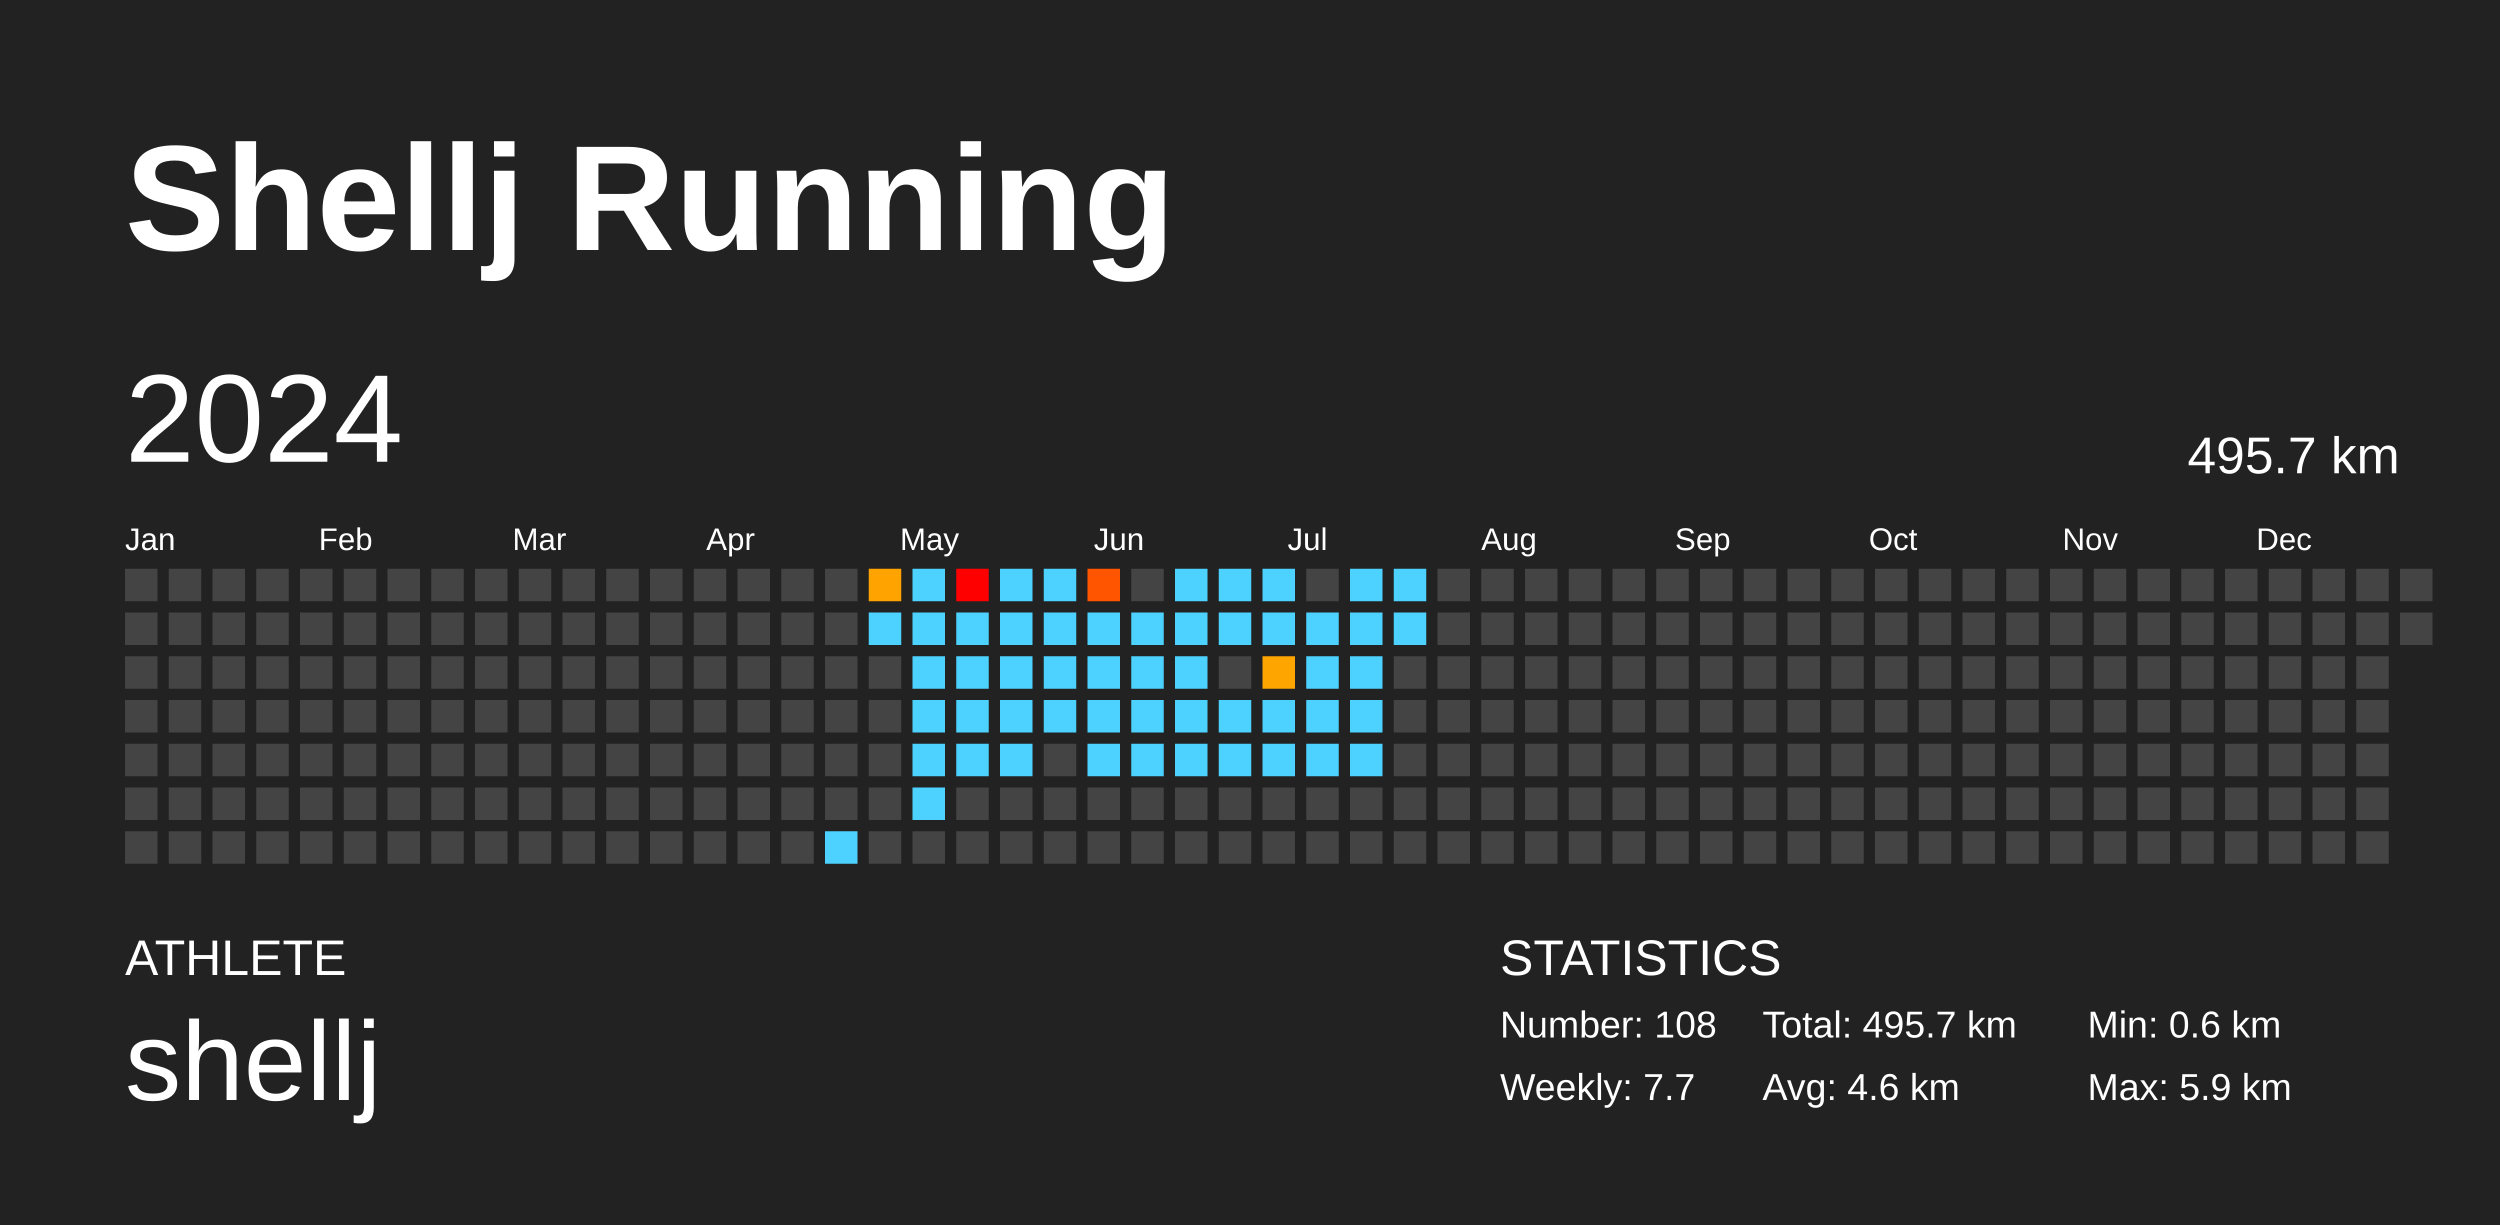
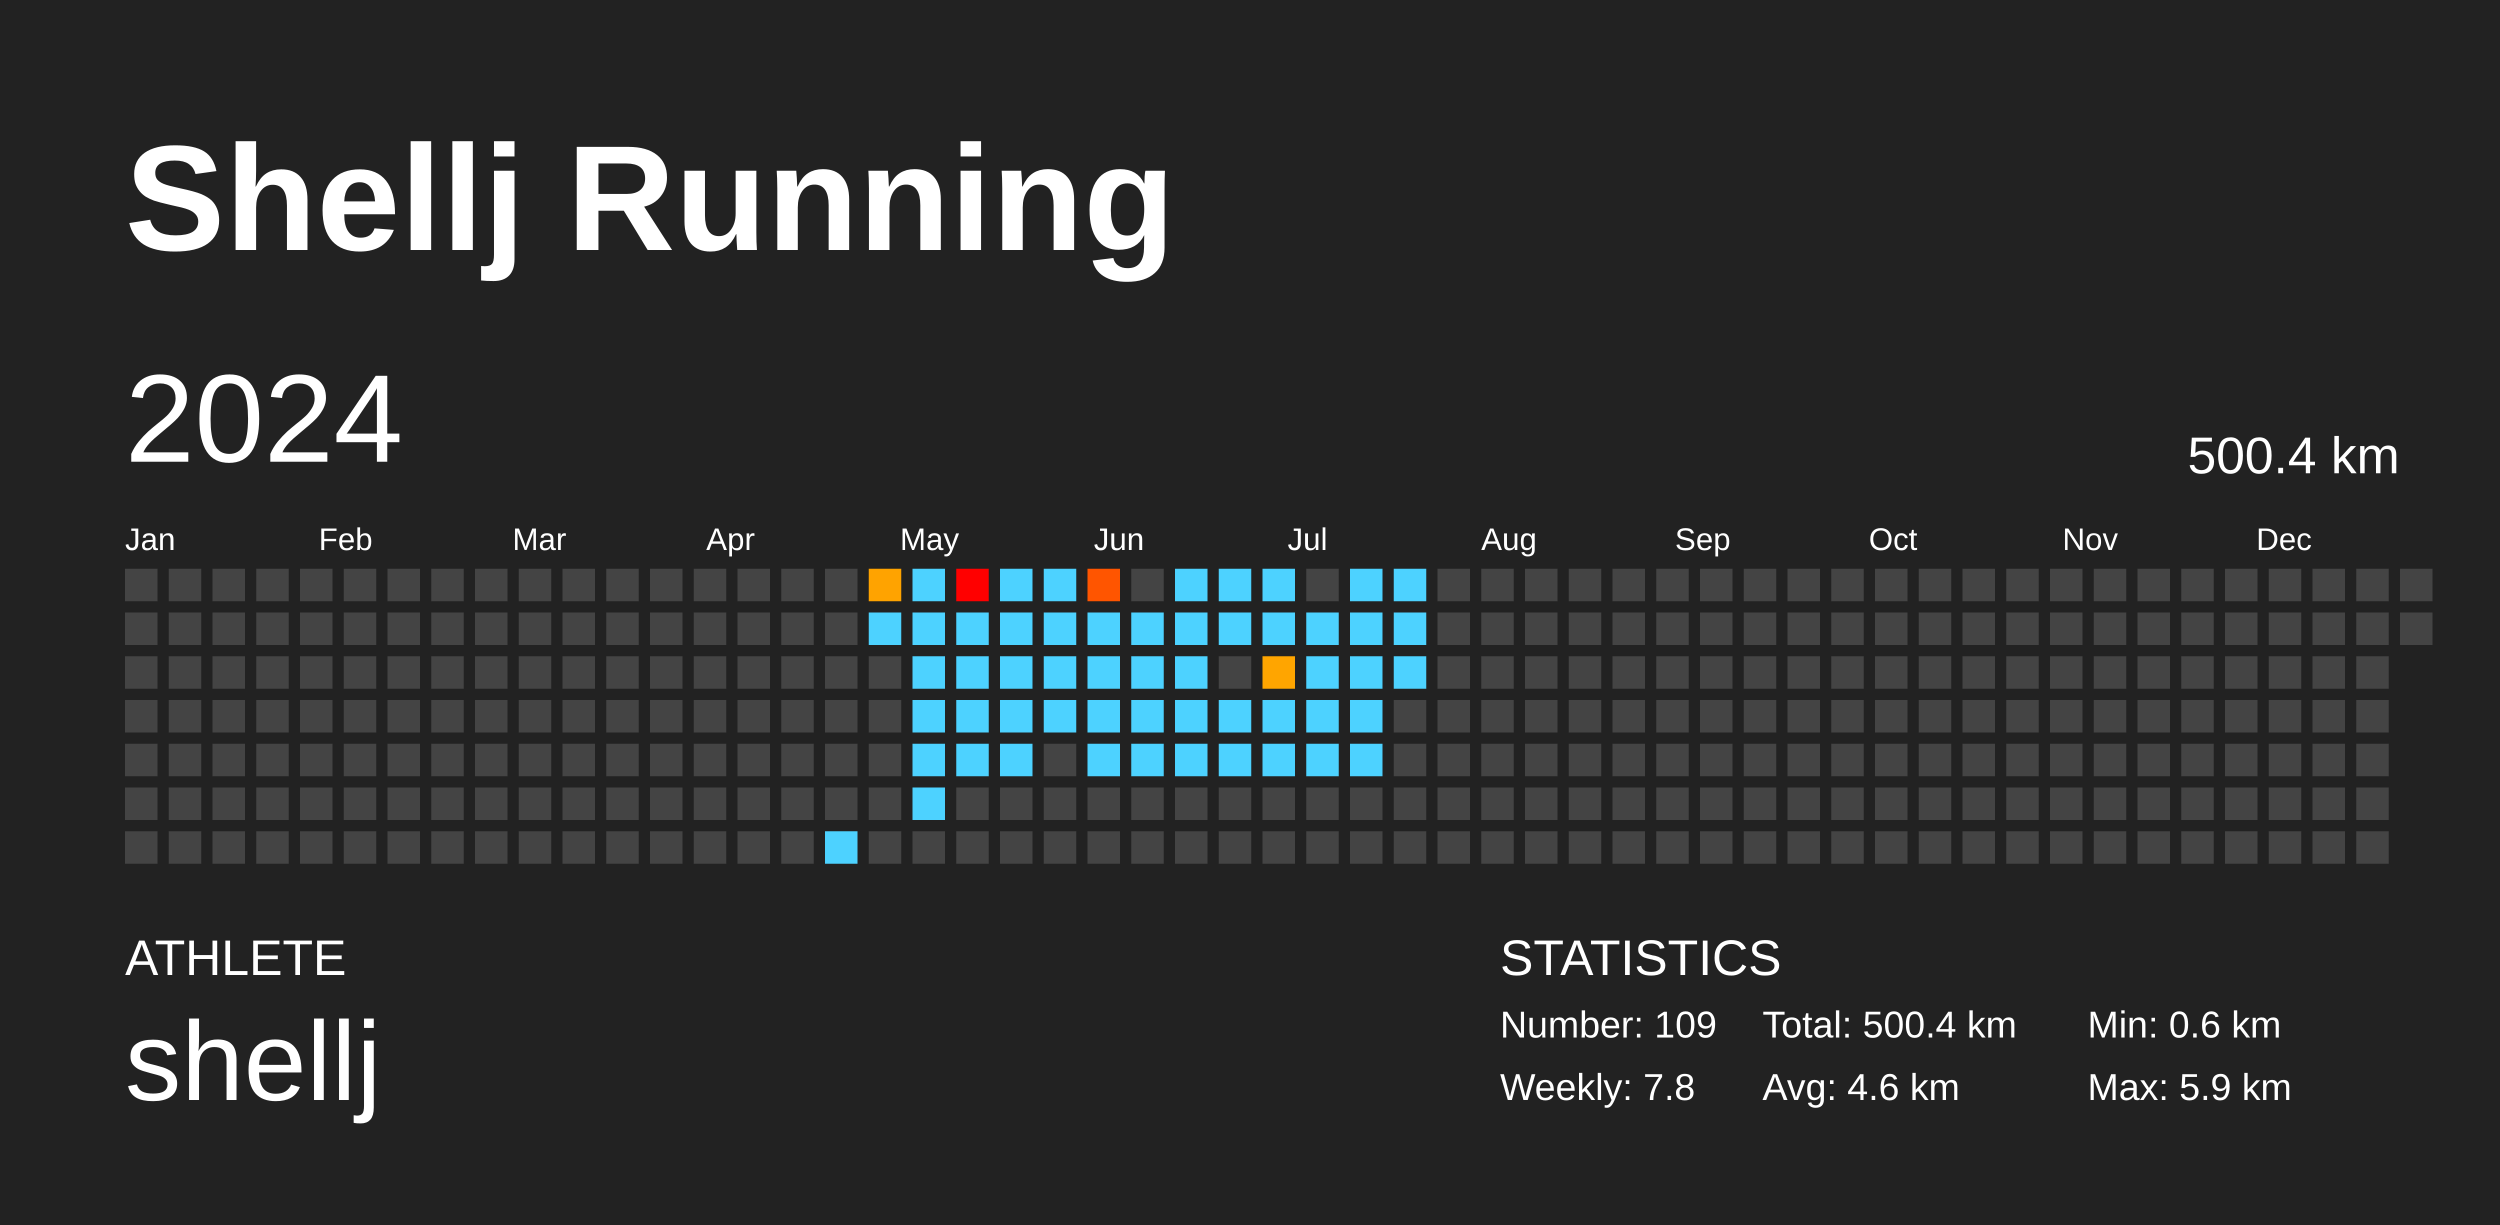
<svg xmlns="http://www.w3.org/2000/svg" baseProfile="full" height="98mm" version="1.1" viewBox="0,0,200,98" width="200mm">
  <defs />
  <rect fill="#222222" height="98" width="200" x="0" y="0" />
  <text fill="#FFFFFF" style="font-size:12px; font-family:Arial; font-weight:bold;" x="10" y="20">Shellj Running</text>
  <text fill="#FFFFFF" style="font-size:4px; font-family:Arial" x="10" y="78">ATHLETE</text>
  <text fill="#FFFFFF" style="font-size:9px; font-family:Arial" x="10" y="88">shellj</text>
  <text fill="#FFFFFF" style="font-size:4px; font-family:Arial" x="120" y="78">STATISTICS</text>
-   <text fill="#FFFFFF" style="font-size:3px; font-family:Arial" x="120" y="83">Number: 108</text>
-   <text fill="#FFFFFF" style="font-size:3px; font-family:Arial" x="120" y="88">Weekly: 7.7</text>
-   <text fill="#FFFFFF" style="font-size:3px; font-family:Arial" x="141" y="83">Total: 495.7 km</text>
+   <text fill="#FFFFFF" style="font-size:3px; font-family:Arial" x="120" y="83">Number: 109</text>
+   <text fill="#FFFFFF" style="font-size:3px; font-family:Arial" x="120" y="88">Weekly: 7.8</text>
+   <text fill="#FFFFFF" style="font-size:3px; font-family:Arial" x="141" y="83">Total: 500.4 km</text>
  <text fill="#FFFFFF" style="font-size:3px; font-family:Arial" x="141" y="88">Avg: 4.6 km</text>
  <text fill="#FFFFFF" style="font-size:3px; font-family:Arial" x="167" y="83">Min: 0.6 km</text>
  <text fill="#FFFFFF" style="font-size:3px; font-family:Arial" x="167" y="88">Max: 5.9 km</text>
  <text dominant-baseline="hanging" fill="#FFFFFF" style="font-size:10.0px; font-family:Arial;" x="10" y="30">2024</text>
-   <text dominant-baseline="hanging" fill="#FFFFFF" style="font-size:4.125px; font-family:Arial;" x="175" y="35">495.7 km</text>
+   <text dominant-baseline="hanging" fill="#FFFFFF" style="font-size:4.125px; font-family:Arial;" x="175" y="35">500.4 km</text>
  <text fill="#FFFFFF" style="font-size:2.5px; font-family:Arial" x="10.0" y="44">Jan</text>
  <text fill="#FFFFFF" style="font-size:2.5px; font-family:Arial" x="25.5" y="44">Feb</text>
  <text fill="#FFFFFF" style="font-size:2.5px; font-family:Arial" x="41.0" y="44">Mar</text>
  <text fill="#FFFFFF" style="font-size:2.5px; font-family:Arial" x="56.5" y="44">Apr</text>
  <text fill="#FFFFFF" style="font-size:2.5px; font-family:Arial" x="72.0" y="44">May</text>
  <text fill="#FFFFFF" style="font-size:2.5px; font-family:Arial" x="87.5" y="44">Jun</text>
  <text fill="#FFFFFF" style="font-size:2.5px; font-family:Arial" x="103.0" y="44">Jul</text>
  <text fill="#FFFFFF" style="font-size:2.5px; font-family:Arial" x="118.5" y="44">Aug</text>
  <text fill="#FFFFFF" style="font-size:2.5px; font-family:Arial" x="134.0" y="44">Sep</text>
  <text fill="#FFFFFF" style="font-size:2.5px; font-family:Arial" x="149.5" y="44">Oct</text>
  <text fill="#FFFFFF" style="font-size:2.5px; font-family:Arial" x="165.0" y="44">Nov</text>
  <text fill="#FFFFFF" style="font-size:2.5px; font-family:Arial" x="180.5" y="44">Dec</text>
  <rect fill="#444444" height="2.6" width="2.6" x="10.0" y="45.5" />
  <rect fill="#444444" height="2.6" width="2.6" x="10.0" y="49.0" />
  <rect fill="#444444" height="2.6" width="2.6" x="10.0" y="52.5" />
  <rect fill="#444444" height="2.6" width="2.6" x="10.0" y="56.0" />
  <rect fill="#444444" height="2.6" width="2.6" x="10.0" y="59.5" />
  <rect fill="#444444" height="2.6" width="2.6" x="10.0" y="63.0" />
  <rect fill="#444444" height="2.6" width="2.6" x="10.0" y="66.5" />
  <rect fill="#444444" height="2.6" width="2.6" x="13.5" y="45.5" />
  <rect fill="#444444" height="2.6" width="2.6" x="13.5" y="49.0" />
  <rect fill="#444444" height="2.6" width="2.6" x="13.5" y="52.5" />
  <rect fill="#444444" height="2.6" width="2.6" x="13.5" y="56.0" />
  <rect fill="#444444" height="2.6" width="2.6" x="13.5" y="59.5" />
  <rect fill="#444444" height="2.6" width="2.6" x="13.5" y="63.0" />
  <rect fill="#444444" height="2.6" width="2.6" x="13.5" y="66.5" />
  <rect fill="#444444" height="2.6" width="2.6" x="17.0" y="45.5" />
  <rect fill="#444444" height="2.6" width="2.6" x="17.0" y="49.0" />
  <rect fill="#444444" height="2.6" width="2.6" x="17.0" y="52.5" />
  <rect fill="#444444" height="2.6" width="2.6" x="17.0" y="56.0" />
  <rect fill="#444444" height="2.6" width="2.6" x="17.0" y="59.5" />
  <rect fill="#444444" height="2.6" width="2.6" x="17.0" y="63.0" />
  <rect fill="#444444" height="2.6" width="2.6" x="17.0" y="66.5" />
  <rect fill="#444444" height="2.6" width="2.6" x="20.5" y="45.5" />
  <rect fill="#444444" height="2.6" width="2.6" x="20.5" y="49.0" />
  <rect fill="#444444" height="2.6" width="2.6" x="20.5" y="52.5" />
  <rect fill="#444444" height="2.6" width="2.6" x="20.5" y="56.0" />
  <rect fill="#444444" height="2.6" width="2.6" x="20.5" y="59.5" />
  <rect fill="#444444" height="2.6" width="2.6" x="20.5" y="63.0" />
  <rect fill="#444444" height="2.6" width="2.6" x="20.5" y="66.5" />
  <rect fill="#444444" height="2.6" width="2.6" x="24.0" y="45.5" />
  <rect fill="#444444" height="2.6" width="2.6" x="24.0" y="49.0" />
  <rect fill="#444444" height="2.6" width="2.6" x="24.0" y="52.5" />
  <rect fill="#444444" height="2.6" width="2.6" x="24.0" y="56.0" />
  <rect fill="#444444" height="2.6" width="2.6" x="24.0" y="59.5" />
  <rect fill="#444444" height="2.6" width="2.6" x="24.0" y="63.0" />
  <rect fill="#444444" height="2.6" width="2.6" x="24.0" y="66.5" />
  <rect fill="#444444" height="2.6" width="2.6" x="27.5" y="45.5" />
  <rect fill="#444444" height="2.6" width="2.6" x="27.5" y="49.0" />
  <rect fill="#444444" height="2.6" width="2.6" x="27.5" y="52.5" />
  <rect fill="#444444" height="2.6" width="2.6" x="27.5" y="56.0" />
  <rect fill="#444444" height="2.6" width="2.6" x="27.5" y="59.5" />
  <rect fill="#444444" height="2.6" width="2.6" x="27.5" y="63.0" />
  <rect fill="#444444" height="2.6" width="2.6" x="27.5" y="66.5" />
  <rect fill="#444444" height="2.6" width="2.6" x="31.0" y="45.5" />
  <rect fill="#444444" height="2.6" width="2.6" x="31.0" y="49.0" />
  <rect fill="#444444" height="2.6" width="2.6" x="31.0" y="52.5" />
  <rect fill="#444444" height="2.6" width="2.6" x="31.0" y="56.0" />
  <rect fill="#444444" height="2.6" width="2.6" x="31.0" y="59.5" />
  <rect fill="#444444" height="2.6" width="2.6" x="31.0" y="63.0" />
  <rect fill="#444444" height="2.6" width="2.6" x="31.0" y="66.5" />
  <rect fill="#444444" height="2.6" width="2.6" x="34.5" y="45.5" />
  <rect fill="#444444" height="2.6" width="2.6" x="34.5" y="49.0" />
  <rect fill="#444444" height="2.6" width="2.6" x="34.5" y="52.5" />
  <rect fill="#444444" height="2.6" width="2.6" x="34.5" y="56.0" />
  <rect fill="#444444" height="2.6" width="2.6" x="34.5" y="59.5" />
  <rect fill="#444444" height="2.6" width="2.6" x="34.5" y="63.0" />
  <rect fill="#444444" height="2.6" width="2.6" x="34.5" y="66.5" />
  <rect fill="#444444" height="2.6" width="2.6" x="38.0" y="45.5" />
  <rect fill="#444444" height="2.6" width="2.6" x="38.0" y="49.0" />
  <rect fill="#444444" height="2.6" width="2.6" x="38.0" y="52.5" />
  <rect fill="#444444" height="2.6" width="2.6" x="38.0" y="56.0" />
  <rect fill="#444444" height="2.6" width="2.6" x="38.0" y="59.5" />
  <rect fill="#444444" height="2.6" width="2.6" x="38.0" y="63.0" />
  <rect fill="#444444" height="2.6" width="2.6" x="38.0" y="66.5" />
  <rect fill="#444444" height="2.6" width="2.6" x="41.5" y="45.5" />
  <rect fill="#444444" height="2.6" width="2.6" x="41.5" y="49.0" />
  <rect fill="#444444" height="2.6" width="2.6" x="41.5" y="52.5" />
  <rect fill="#444444" height="2.6" width="2.6" x="41.5" y="56.0" />
  <rect fill="#444444" height="2.6" width="2.6" x="41.5" y="59.5" />
  <rect fill="#444444" height="2.6" width="2.6" x="41.5" y="63.0" />
  <rect fill="#444444" height="2.6" width="2.6" x="41.5" y="66.5" />
  <rect fill="#444444" height="2.6" width="2.6" x="45.0" y="45.5" />
  <rect fill="#444444" height="2.6" width="2.6" x="45.0" y="49.0" />
  <rect fill="#444444" height="2.6" width="2.6" x="45.0" y="52.5" />
  <rect fill="#444444" height="2.6" width="2.6" x="45.0" y="56.0" />
  <rect fill="#444444" height="2.6" width="2.6" x="45.0" y="59.5" />
  <rect fill="#444444" height="2.6" width="2.6" x="45.0" y="63.0" />
  <rect fill="#444444" height="2.6" width="2.6" x="45.0" y="66.5" />
  <rect fill="#444444" height="2.6" width="2.6" x="48.5" y="45.5" />
  <rect fill="#444444" height="2.6" width="2.6" x="48.5" y="49.0" />
  <rect fill="#444444" height="2.6" width="2.6" x="48.5" y="52.5" />
  <rect fill="#444444" height="2.6" width="2.6" x="48.5" y="56.0" />
  <rect fill="#444444" height="2.6" width="2.6" x="48.5" y="59.5" />
  <rect fill="#444444" height="2.6" width="2.6" x="48.5" y="63.0" />
  <rect fill="#444444" height="2.6" width="2.6" x="48.5" y="66.5" />
  <rect fill="#444444" height="2.6" width="2.6" x="52.0" y="45.5" />
  <rect fill="#444444" height="2.6" width="2.6" x="52.0" y="49.0" />
  <rect fill="#444444" height="2.6" width="2.6" x="52.0" y="52.5" />
  <rect fill="#444444" height="2.6" width="2.6" x="52.0" y="56.0" />
  <rect fill="#444444" height="2.6" width="2.6" x="52.0" y="59.5" />
  <rect fill="#444444" height="2.6" width="2.6" x="52.0" y="63.0" />
  <rect fill="#444444" height="2.6" width="2.6" x="52.0" y="66.5" />
  <rect fill="#444444" height="2.6" width="2.6" x="55.5" y="45.5" />
  <rect fill="#444444" height="2.6" width="2.6" x="55.5" y="49.0" />
  <rect fill="#444444" height="2.6" width="2.6" x="55.5" y="52.5" />
  <rect fill="#444444" height="2.6" width="2.6" x="55.5" y="56.0" />
  <rect fill="#444444" height="2.6" width="2.6" x="55.5" y="59.5" />
  <rect fill="#444444" height="2.6" width="2.6" x="55.5" y="63.0" />
  <rect fill="#444444" height="2.6" width="2.6" x="55.5" y="66.5" />
  <rect fill="#444444" height="2.6" width="2.6" x="59.0" y="45.5" />
  <rect fill="#444444" height="2.6" width="2.6" x="59.0" y="49.0" />
  <rect fill="#444444" height="2.6" width="2.6" x="59.0" y="52.5" />
  <rect fill="#444444" height="2.6" width="2.6" x="59.0" y="56.0" />
  <rect fill="#444444" height="2.6" width="2.6" x="59.0" y="59.5" />
  <rect fill="#444444" height="2.6" width="2.6" x="59.0" y="63.0" />
  <rect fill="#444444" height="2.6" width="2.6" x="59.0" y="66.5" />
  <rect fill="#444444" height="2.6" width="2.6" x="62.5" y="45.5" />
  <rect fill="#444444" height="2.6" width="2.6" x="62.5" y="49.0" />
  <rect fill="#444444" height="2.6" width="2.6" x="62.5" y="52.5" />
  <rect fill="#444444" height="2.6" width="2.6" x="62.5" y="56.0" />
  <rect fill="#444444" height="2.6" width="2.6" x="62.5" y="59.5" />
  <rect fill="#444444" height="2.6" width="2.6" x="62.5" y="63.0" />
  <rect fill="#444444" height="2.6" width="2.6" x="62.5" y="66.5" />
  <rect fill="#444444" height="2.6" width="2.6" x="66.0" y="45.5" />
  <rect fill="#444444" height="2.6" width="2.6" x="66.0" y="49.0" />
  <rect fill="#444444" height="2.6" width="2.6" x="66.0" y="52.5" />
  <rect fill="#444444" height="2.6" width="2.6" x="66.0" y="56.0" />
  <rect fill="#444444" height="2.6" width="2.6" x="66.0" y="59.5" />
  <rect fill="#444444" height="2.6" width="2.6" x="66.0" y="63.0" />
  <rect fill="#4dd2ff" height="2.6" width="2.6" x="66.0" y="66.5" />
  <rect fill="#ffa300" height="2.6" width="2.6" x="69.5" y="45.5" />
  <rect fill="#4dd2ff" height="2.6" width="2.6" x="69.5" y="49.0" />
  <rect fill="#444444" height="2.6" width="2.6" x="69.5" y="52.5" />
  <rect fill="#444444" height="2.6" width="2.6" x="69.5" y="56.0" />
  <rect fill="#444444" height="2.6" width="2.6" x="69.5" y="59.5" />
  <rect fill="#444444" height="2.6" width="2.6" x="69.5" y="63.0" />
  <rect fill="#444444" height="2.6" width="2.6" x="69.5" y="66.5" />
  <rect fill="#4dd2ff" height="2.6" width="2.6" x="73.0" y="45.5" />
  <rect fill="#4dd2ff" height="2.6" width="2.6" x="73.0" y="49.0" />
  <rect fill="#4dd2ff" height="2.6" width="2.6" x="73.0" y="52.5" />
  <rect fill="#4dd2ff" height="2.6" width="2.6" x="73.0" y="56.0" />
  <rect fill="#4dd2ff" height="2.6" width="2.6" x="73.0" y="59.5" />
  <rect fill="#4dd2ff" height="2.6" width="2.6" x="73.0" y="63.0" />
  <rect fill="#444444" height="2.6" width="2.6" x="73.0" y="66.5" />
  <rect fill="red" height="2.6" width="2.6" x="76.5" y="45.5" />
  <rect fill="#4dd2ff" height="2.6" width="2.6" x="76.5" y="49.0" />
  <rect fill="#4dd2ff" height="2.6" width="2.6" x="76.5" y="52.5" />
  <rect fill="#4dd2ff" height="2.6" width="2.6" x="76.5" y="56.0" />
  <rect fill="#4dd2ff" height="2.6" width="2.6" x="76.5" y="59.5" />
  <rect fill="#444444" height="2.6" width="2.6" x="76.5" y="63.0" />
  <rect fill="#444444" height="2.6" width="2.6" x="76.5" y="66.5" />
  <rect fill="#4dd2ff" height="2.6" width="2.6" x="80.0" y="45.5" />
  <rect fill="#4dd2ff" height="2.6" width="2.6" x="80.0" y="49.0" />
  <rect fill="#4dd2ff" height="2.6" width="2.6" x="80.0" y="52.5" />
  <rect fill="#4dd2ff" height="2.6" width="2.6" x="80.0" y="56.0" />
  <rect fill="#4dd2ff" height="2.6" width="2.6" x="80.0" y="59.5" />
  <rect fill="#444444" height="2.6" width="2.6" x="80.0" y="63.0" />
  <rect fill="#444444" height="2.6" width="2.6" x="80.0" y="66.5" />
  <rect fill="#4dd2ff" height="2.6" width="2.6" x="83.5" y="45.5" />
  <rect fill="#4dd2ff" height="2.6" width="2.6" x="83.5" y="49.0" />
  <rect fill="#4dd2ff" height="2.6" width="2.6" x="83.5" y="52.5" />
  <rect fill="#4dd2ff" height="2.6" width="2.6" x="83.5" y="56.0" />
  <rect fill="#444444" height="2.6" width="2.6" x="83.5" y="59.5" />
  <rect fill="#444444" height="2.6" width="2.6" x="83.5" y="63.0" />
  <rect fill="#444444" height="2.6" width="2.6" x="83.5" y="66.5" />
  <rect fill="#ff5500" height="2.6" width="2.6" x="87.0" y="45.5" />
  <rect fill="#4dd2ff" height="2.6" width="2.6" x="87.0" y="49.0" />
  <rect fill="#4dd2ff" height="2.6" width="2.6" x="87.0" y="52.5" />
  <rect fill="#4dd2ff" height="2.6" width="2.6" x="87.0" y="56.0" />
  <rect fill="#4dd2ff" height="2.6" width="2.6" x="87.0" y="59.5" />
  <rect fill="#444444" height="2.6" width="2.6" x="87.0" y="63.0" />
  <rect fill="#444444" height="2.6" width="2.6" x="87.0" y="66.5" />
  <rect fill="#444444" height="2.6" width="2.6" x="90.5" y="45.5" />
  <rect fill="#4dd2ff" height="2.6" width="2.6" x="90.5" y="49.0" />
  <rect fill="#4dd2ff" height="2.6" width="2.6" x="90.5" y="52.5" />
  <rect fill="#4dd2ff" height="2.6" width="2.6" x="90.5" y="56.0" />
  <rect fill="#4dd2ff" height="2.6" width="2.6" x="90.5" y="59.5" />
  <rect fill="#444444" height="2.6" width="2.6" x="90.5" y="63.0" />
  <rect fill="#444444" height="2.6" width="2.6" x="90.5" y="66.5" />
  <rect fill="#4dd2ff" height="2.6" width="2.6" x="94.0" y="45.5" />
  <rect fill="#4dd2ff" height="2.6" width="2.6" x="94.0" y="49.0" />
  <rect fill="#4dd2ff" height="2.6" width="2.6" x="94.0" y="52.5" />
  <rect fill="#4dd2ff" height="2.6" width="2.6" x="94.0" y="56.0" />
  <rect fill="#4dd2ff" height="2.6" width="2.6" x="94.0" y="59.5" />
  <rect fill="#444444" height="2.6" width="2.6" x="94.0" y="63.0" />
  <rect fill="#444444" height="2.6" width="2.6" x="94.0" y="66.5" />
  <rect fill="#4dd2ff" height="2.6" width="2.6" x="97.5" y="45.5" />
  <rect fill="#4dd2ff" height="2.6" width="2.6" x="97.5" y="49.0" />
  <rect fill="#444444" height="2.6" width="2.6" x="97.5" y="52.5" />
  <rect fill="#4dd2ff" height="2.6" width="2.6" x="97.5" y="56.0" />
  <rect fill="#4dd2ff" height="2.6" width="2.6" x="97.5" y="59.5" />
  <rect fill="#444444" height="2.6" width="2.6" x="97.5" y="63.0" />
  <rect fill="#444444" height="2.6" width="2.6" x="97.5" y="66.5" />
  <rect fill="#4dd2ff" height="2.6" width="2.6" x="101.0" y="45.5" />
  <rect fill="#4dd2ff" height="2.6" width="2.6" x="101.0" y="49.0" />
  <rect fill="#ffa500" height="2.6" width="2.6" x="101.0" y="52.5" />
  <rect fill="#4dd2ff" height="2.6" width="2.6" x="101.0" y="56.0" />
  <rect fill="#4dd2ff" height="2.6" width="2.6" x="101.0" y="59.5" />
  <rect fill="#444444" height="2.6" width="2.6" x="101.0" y="63.0" />
  <rect fill="#444444" height="2.6" width="2.6" x="101.0" y="66.5" />
  <rect fill="#444444" height="2.6" width="2.6" x="104.5" y="45.5" />
  <rect fill="#4dd2ff" height="2.6" width="2.6" x="104.5" y="49.0" />
  <rect fill="#4dd2ff" height="2.6" width="2.6" x="104.5" y="52.5" />
  <rect fill="#4dd2ff" height="2.6" width="2.6" x="104.5" y="56.0" />
  <rect fill="#4dd2ff" height="2.6" width="2.6" x="104.5" y="59.5" />
  <rect fill="#444444" height="2.6" width="2.6" x="104.5" y="63.0" />
  <rect fill="#444444" height="2.6" width="2.6" x="104.5" y="66.5" />
  <rect fill="#4dd2ff" height="2.6" width="2.6" x="108.0" y="45.5" />
  <rect fill="#4dd2ff" height="2.6" width="2.6" x="108.0" y="49.0" />
  <rect fill="#4dd2ff" height="2.6" width="2.6" x="108.0" y="52.5" />
  <rect fill="#4dd2ff" height="2.6" width="2.6" x="108.0" y="56.0" />
  <rect fill="#4dd2ff" height="2.6" width="2.6" x="108.0" y="59.5" />
  <rect fill="#444444" height="2.6" width="2.6" x="108.0" y="63.0" />
  <rect fill="#444444" height="2.6" width="2.6" x="108.0" y="66.5" />
  <rect fill="#4dd2ff" height="2.6" width="2.6" x="111.5" y="45.5" />
  <rect fill="#4dd2ff" height="2.6" width="2.6" x="111.5" y="49.0" />
-   <rect fill="#444444" height="2.6" width="2.6" x="111.5" y="52.5" />
+   <rect fill="#4dd2ff" height="2.6" width="2.6" x="111.5" y="52.5" />
  <rect fill="#444444" height="2.6" width="2.6" x="111.5" y="56.0" />
  <rect fill="#444444" height="2.6" width="2.6" x="111.5" y="59.5" />
  <rect fill="#444444" height="2.6" width="2.6" x="111.5" y="63.0" />
  <rect fill="#444444" height="2.6" width="2.6" x="111.5" y="66.5" />
  <rect fill="#444444" height="2.6" width="2.6" x="115.0" y="45.5" />
  <rect fill="#444444" height="2.6" width="2.6" x="115.0" y="49.0" />
  <rect fill="#444444" height="2.6" width="2.6" x="115.0" y="52.5" />
  <rect fill="#444444" height="2.6" width="2.6" x="115.0" y="56.0" />
  <rect fill="#444444" height="2.6" width="2.6" x="115.0" y="59.5" />
  <rect fill="#444444" height="2.6" width="2.6" x="115.0" y="63.0" />
  <rect fill="#444444" height="2.6" width="2.6" x="115.0" y="66.5" />
  <rect fill="#444444" height="2.6" width="2.6" x="118.5" y="45.5" />
  <rect fill="#444444" height="2.6" width="2.6" x="118.5" y="49.0" />
  <rect fill="#444444" height="2.6" width="2.6" x="118.5" y="52.5" />
  <rect fill="#444444" height="2.6" width="2.6" x="118.5" y="56.0" />
  <rect fill="#444444" height="2.6" width="2.6" x="118.5" y="59.5" />
  <rect fill="#444444" height="2.6" width="2.6" x="118.5" y="63.0" />
  <rect fill="#444444" height="2.6" width="2.6" x="118.5" y="66.5" />
  <rect fill="#444444" height="2.6" width="2.6" x="122.0" y="45.5" />
  <rect fill="#444444" height="2.6" width="2.6" x="122.0" y="49.0" />
  <rect fill="#444444" height="2.6" width="2.6" x="122.0" y="52.5" />
  <rect fill="#444444" height="2.6" width="2.6" x="122.0" y="56.0" />
  <rect fill="#444444" height="2.6" width="2.6" x="122.0" y="59.5" />
  <rect fill="#444444" height="2.6" width="2.6" x="122.0" y="63.0" />
  <rect fill="#444444" height="2.6" width="2.6" x="122.0" y="66.5" />
  <rect fill="#444444" height="2.6" width="2.6" x="125.5" y="45.5" />
  <rect fill="#444444" height="2.6" width="2.6" x="125.5" y="49.0" />
  <rect fill="#444444" height="2.6" width="2.6" x="125.5" y="52.5" />
  <rect fill="#444444" height="2.6" width="2.6" x="125.5" y="56.0" />
  <rect fill="#444444" height="2.6" width="2.6" x="125.5" y="59.5" />
  <rect fill="#444444" height="2.6" width="2.6" x="125.5" y="63.0" />
  <rect fill="#444444" height="2.6" width="2.6" x="125.5" y="66.5" />
  <rect fill="#444444" height="2.6" width="2.6" x="129.0" y="45.5" />
  <rect fill="#444444" height="2.6" width="2.6" x="129.0" y="49.0" />
  <rect fill="#444444" height="2.6" width="2.6" x="129.0" y="52.5" />
  <rect fill="#444444" height="2.6" width="2.6" x="129.0" y="56.0" />
  <rect fill="#444444" height="2.6" width="2.6" x="129.0" y="59.5" />
  <rect fill="#444444" height="2.6" width="2.6" x="129.0" y="63.0" />
  <rect fill="#444444" height="2.6" width="2.6" x="129.0" y="66.5" />
  <rect fill="#444444" height="2.6" width="2.6" x="132.5" y="45.5" />
  <rect fill="#444444" height="2.6" width="2.6" x="132.5" y="49.0" />
  <rect fill="#444444" height="2.6" width="2.6" x="132.5" y="52.5" />
  <rect fill="#444444" height="2.6" width="2.6" x="132.5" y="56.0" />
  <rect fill="#444444" height="2.6" width="2.6" x="132.5" y="59.5" />
  <rect fill="#444444" height="2.6" width="2.6" x="132.5" y="63.0" />
  <rect fill="#444444" height="2.6" width="2.6" x="132.5" y="66.5" />
  <rect fill="#444444" height="2.6" width="2.6" x="136.0" y="45.5" />
  <rect fill="#444444" height="2.6" width="2.6" x="136.0" y="49.0" />
  <rect fill="#444444" height="2.6" width="2.6" x="136.0" y="52.5" />
  <rect fill="#444444" height="2.6" width="2.6" x="136.0" y="56.0" />
  <rect fill="#444444" height="2.6" width="2.6" x="136.0" y="59.5" />
  <rect fill="#444444" height="2.6" width="2.6" x="136.0" y="63.0" />
  <rect fill="#444444" height="2.6" width="2.6" x="136.0" y="66.5" />
  <rect fill="#444444" height="2.6" width="2.6" x="139.5" y="45.5" />
  <rect fill="#444444" height="2.6" width="2.6" x="139.5" y="49.0" />
  <rect fill="#444444" height="2.6" width="2.6" x="139.5" y="52.5" />
  <rect fill="#444444" height="2.6" width="2.6" x="139.5" y="56.0" />
  <rect fill="#444444" height="2.6" width="2.6" x="139.5" y="59.5" />
  <rect fill="#444444" height="2.6" width="2.6" x="139.5" y="63.0" />
  <rect fill="#444444" height="2.6" width="2.6" x="139.5" y="66.5" />
  <rect fill="#444444" height="2.6" width="2.6" x="143.0" y="45.5" />
  <rect fill="#444444" height="2.6" width="2.6" x="143.0" y="49.0" />
  <rect fill="#444444" height="2.6" width="2.6" x="143.0" y="52.5" />
  <rect fill="#444444" height="2.6" width="2.6" x="143.0" y="56.0" />
  <rect fill="#444444" height="2.6" width="2.6" x="143.0" y="59.5" />
  <rect fill="#444444" height="2.6" width="2.6" x="143.0" y="63.0" />
  <rect fill="#444444" height="2.6" width="2.6" x="143.0" y="66.5" />
  <rect fill="#444444" height="2.6" width="2.6" x="146.5" y="45.5" />
  <rect fill="#444444" height="2.6" width="2.6" x="146.5" y="49.0" />
  <rect fill="#444444" height="2.6" width="2.6" x="146.5" y="52.5" />
  <rect fill="#444444" height="2.6" width="2.6" x="146.5" y="56.0" />
  <rect fill="#444444" height="2.6" width="2.6" x="146.5" y="59.5" />
  <rect fill="#444444" height="2.6" width="2.6" x="146.5" y="63.0" />
  <rect fill="#444444" height="2.6" width="2.6" x="146.5" y="66.5" />
  <rect fill="#444444" height="2.6" width="2.6" x="150.0" y="45.5" />
  <rect fill="#444444" height="2.6" width="2.6" x="150.0" y="49.0" />
  <rect fill="#444444" height="2.6" width="2.6" x="150.0" y="52.5" />
  <rect fill="#444444" height="2.6" width="2.6" x="150.0" y="56.0" />
  <rect fill="#444444" height="2.6" width="2.6" x="150.0" y="59.5" />
  <rect fill="#444444" height="2.6" width="2.6" x="150.0" y="63.0" />
  <rect fill="#444444" height="2.6" width="2.6" x="150.0" y="66.5" />
  <rect fill="#444444" height="2.6" width="2.6" x="153.5" y="45.5" />
  <rect fill="#444444" height="2.6" width="2.6" x="153.5" y="49.0" />
  <rect fill="#444444" height="2.6" width="2.6" x="153.5" y="52.5" />
  <rect fill="#444444" height="2.6" width="2.6" x="153.5" y="56.0" />
  <rect fill="#444444" height="2.6" width="2.6" x="153.5" y="59.5" />
  <rect fill="#444444" height="2.6" width="2.6" x="153.5" y="63.0" />
  <rect fill="#444444" height="2.6" width="2.6" x="153.5" y="66.5" />
  <rect fill="#444444" height="2.6" width="2.6" x="157.0" y="45.5" />
  <rect fill="#444444" height="2.6" width="2.6" x="157.0" y="49.0" />
  <rect fill="#444444" height="2.6" width="2.6" x="157.0" y="52.5" />
  <rect fill="#444444" height="2.6" width="2.6" x="157.0" y="56.0" />
  <rect fill="#444444" height="2.6" width="2.6" x="157.0" y="59.5" />
  <rect fill="#444444" height="2.6" width="2.6" x="157.0" y="63.0" />
  <rect fill="#444444" height="2.6" width="2.6" x="157.0" y="66.5" />
  <rect fill="#444444" height="2.6" width="2.6" x="160.5" y="45.5" />
  <rect fill="#444444" height="2.6" width="2.6" x="160.5" y="49.0" />
  <rect fill="#444444" height="2.6" width="2.6" x="160.5" y="52.5" />
  <rect fill="#444444" height="2.6" width="2.6" x="160.5" y="56.0" />
  <rect fill="#444444" height="2.6" width="2.6" x="160.5" y="59.5" />
  <rect fill="#444444" height="2.6" width="2.6" x="160.5" y="63.0" />
  <rect fill="#444444" height="2.6" width="2.6" x="160.5" y="66.5" />
  <rect fill="#444444" height="2.6" width="2.6" x="164.0" y="45.5" />
  <rect fill="#444444" height="2.6" width="2.6" x="164.0" y="49.0" />
  <rect fill="#444444" height="2.6" width="2.6" x="164.0" y="52.5" />
  <rect fill="#444444" height="2.6" width="2.6" x="164.0" y="56.0" />
  <rect fill="#444444" height="2.6" width="2.6" x="164.0" y="59.5" />
  <rect fill="#444444" height="2.6" width="2.6" x="164.0" y="63.0" />
  <rect fill="#444444" height="2.6" width="2.6" x="164.0" y="66.5" />
  <rect fill="#444444" height="2.6" width="2.6" x="167.5" y="45.5" />
  <rect fill="#444444" height="2.6" width="2.6" x="167.5" y="49.0" />
  <rect fill="#444444" height="2.6" width="2.6" x="167.5" y="52.5" />
  <rect fill="#444444" height="2.6" width="2.6" x="167.5" y="56.0" />
  <rect fill="#444444" height="2.6" width="2.6" x="167.5" y="59.5" />
  <rect fill="#444444" height="2.6" width="2.6" x="167.5" y="63.0" />
  <rect fill="#444444" height="2.6" width="2.6" x="167.5" y="66.5" />
  <rect fill="#444444" height="2.6" width="2.6" x="171.0" y="45.5" />
  <rect fill="#444444" height="2.6" width="2.6" x="171.0" y="49.0" />
  <rect fill="#444444" height="2.6" width="2.6" x="171.0" y="52.5" />
  <rect fill="#444444" height="2.6" width="2.6" x="171.0" y="56.0" />
  <rect fill="#444444" height="2.6" width="2.6" x="171.0" y="59.5" />
  <rect fill="#444444" height="2.6" width="2.6" x="171.0" y="63.0" />
  <rect fill="#444444" height="2.6" width="2.6" x="171.0" y="66.5" />
  <rect fill="#444444" height="2.6" width="2.6" x="174.5" y="45.5" />
  <rect fill="#444444" height="2.6" width="2.6" x="174.5" y="49.0" />
  <rect fill="#444444" height="2.6" width="2.6" x="174.5" y="52.5" />
  <rect fill="#444444" height="2.6" width="2.6" x="174.5" y="56.0" />
  <rect fill="#444444" height="2.6" width="2.6" x="174.5" y="59.5" />
  <rect fill="#444444" height="2.6" width="2.6" x="174.5" y="63.0" />
  <rect fill="#444444" height="2.6" width="2.6" x="174.5" y="66.5" />
  <rect fill="#444444" height="2.6" width="2.6" x="178.0" y="45.5" />
  <rect fill="#444444" height="2.6" width="2.6" x="178.0" y="49.0" />
  <rect fill="#444444" height="2.6" width="2.6" x="178.0" y="52.5" />
  <rect fill="#444444" height="2.6" width="2.6" x="178.0" y="56.0" />
  <rect fill="#444444" height="2.6" width="2.6" x="178.0" y="59.5" />
  <rect fill="#444444" height="2.6" width="2.6" x="178.0" y="63.0" />
  <rect fill="#444444" height="2.6" width="2.6" x="178.0" y="66.5" />
  <rect fill="#444444" height="2.6" width="2.6" x="181.5" y="45.5" />
  <rect fill="#444444" height="2.6" width="2.6" x="181.5" y="49.0" />
  <rect fill="#444444" height="2.6" width="2.6" x="181.5" y="52.5" />
  <rect fill="#444444" height="2.6" width="2.6" x="181.5" y="56.0" />
  <rect fill="#444444" height="2.6" width="2.6" x="181.5" y="59.5" />
  <rect fill="#444444" height="2.6" width="2.6" x="181.5" y="63.0" />
  <rect fill="#444444" height="2.6" width="2.6" x="181.5" y="66.5" />
  <rect fill="#444444" height="2.6" width="2.6" x="185.0" y="45.5" />
  <rect fill="#444444" height="2.6" width="2.6" x="185.0" y="49.0" />
  <rect fill="#444444" height="2.6" width="2.6" x="185.0" y="52.5" />
  <rect fill="#444444" height="2.6" width="2.6" x="185.0" y="56.0" />
  <rect fill="#444444" height="2.6" width="2.6" x="185.0" y="59.5" />
  <rect fill="#444444" height="2.6" width="2.6" x="185.0" y="63.0" />
  <rect fill="#444444" height="2.6" width="2.6" x="185.0" y="66.5" />
  <rect fill="#444444" height="2.6" width="2.6" x="188.5" y="45.5" />
  <rect fill="#444444" height="2.6" width="2.6" x="188.5" y="49.0" />
  <rect fill="#444444" height="2.6" width="2.6" x="188.5" y="52.5" />
  <rect fill="#444444" height="2.6" width="2.6" x="188.5" y="56.0" />
  <rect fill="#444444" height="2.6" width="2.6" x="188.5" y="59.5" />
  <rect fill="#444444" height="2.6" width="2.6" x="188.5" y="63.0" />
  <rect fill="#444444" height="2.6" width="2.6" x="188.5" y="66.5" />
  <rect fill="#444444" height="2.6" width="2.6" x="192.0" y="45.5" />
  <rect fill="#444444" height="2.6" width="2.6" x="192.0" y="49.0" />
</svg>
